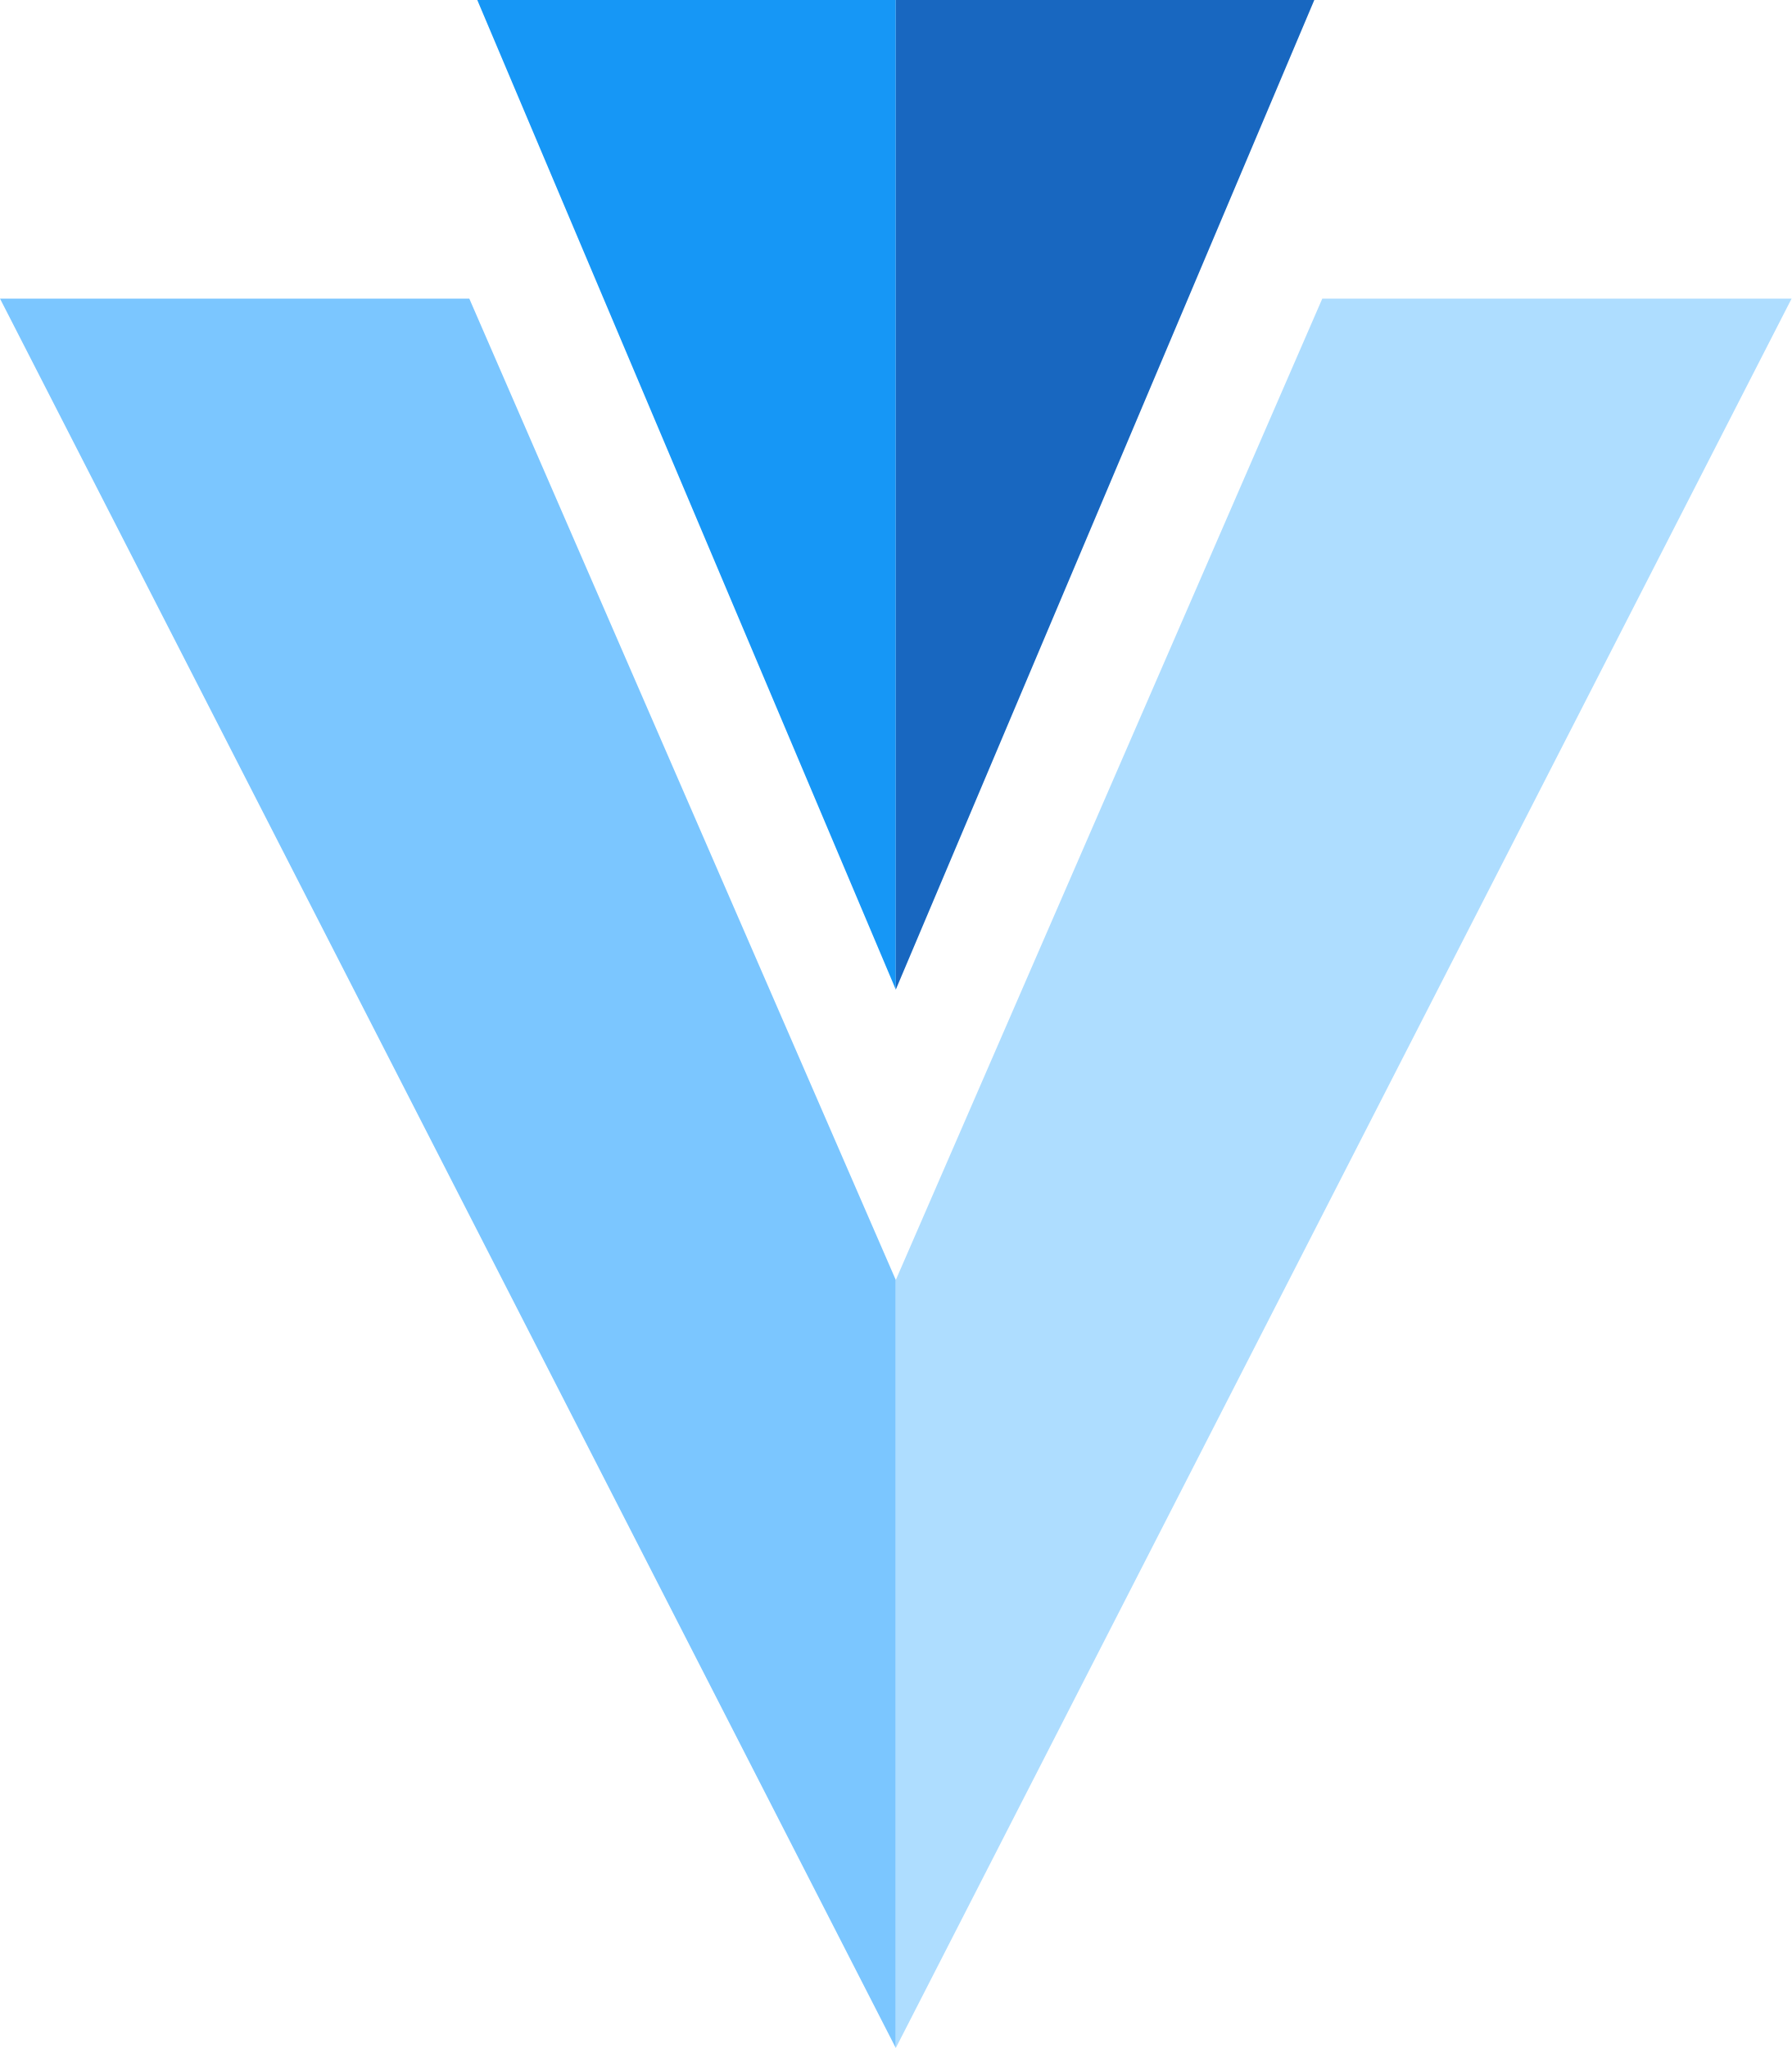
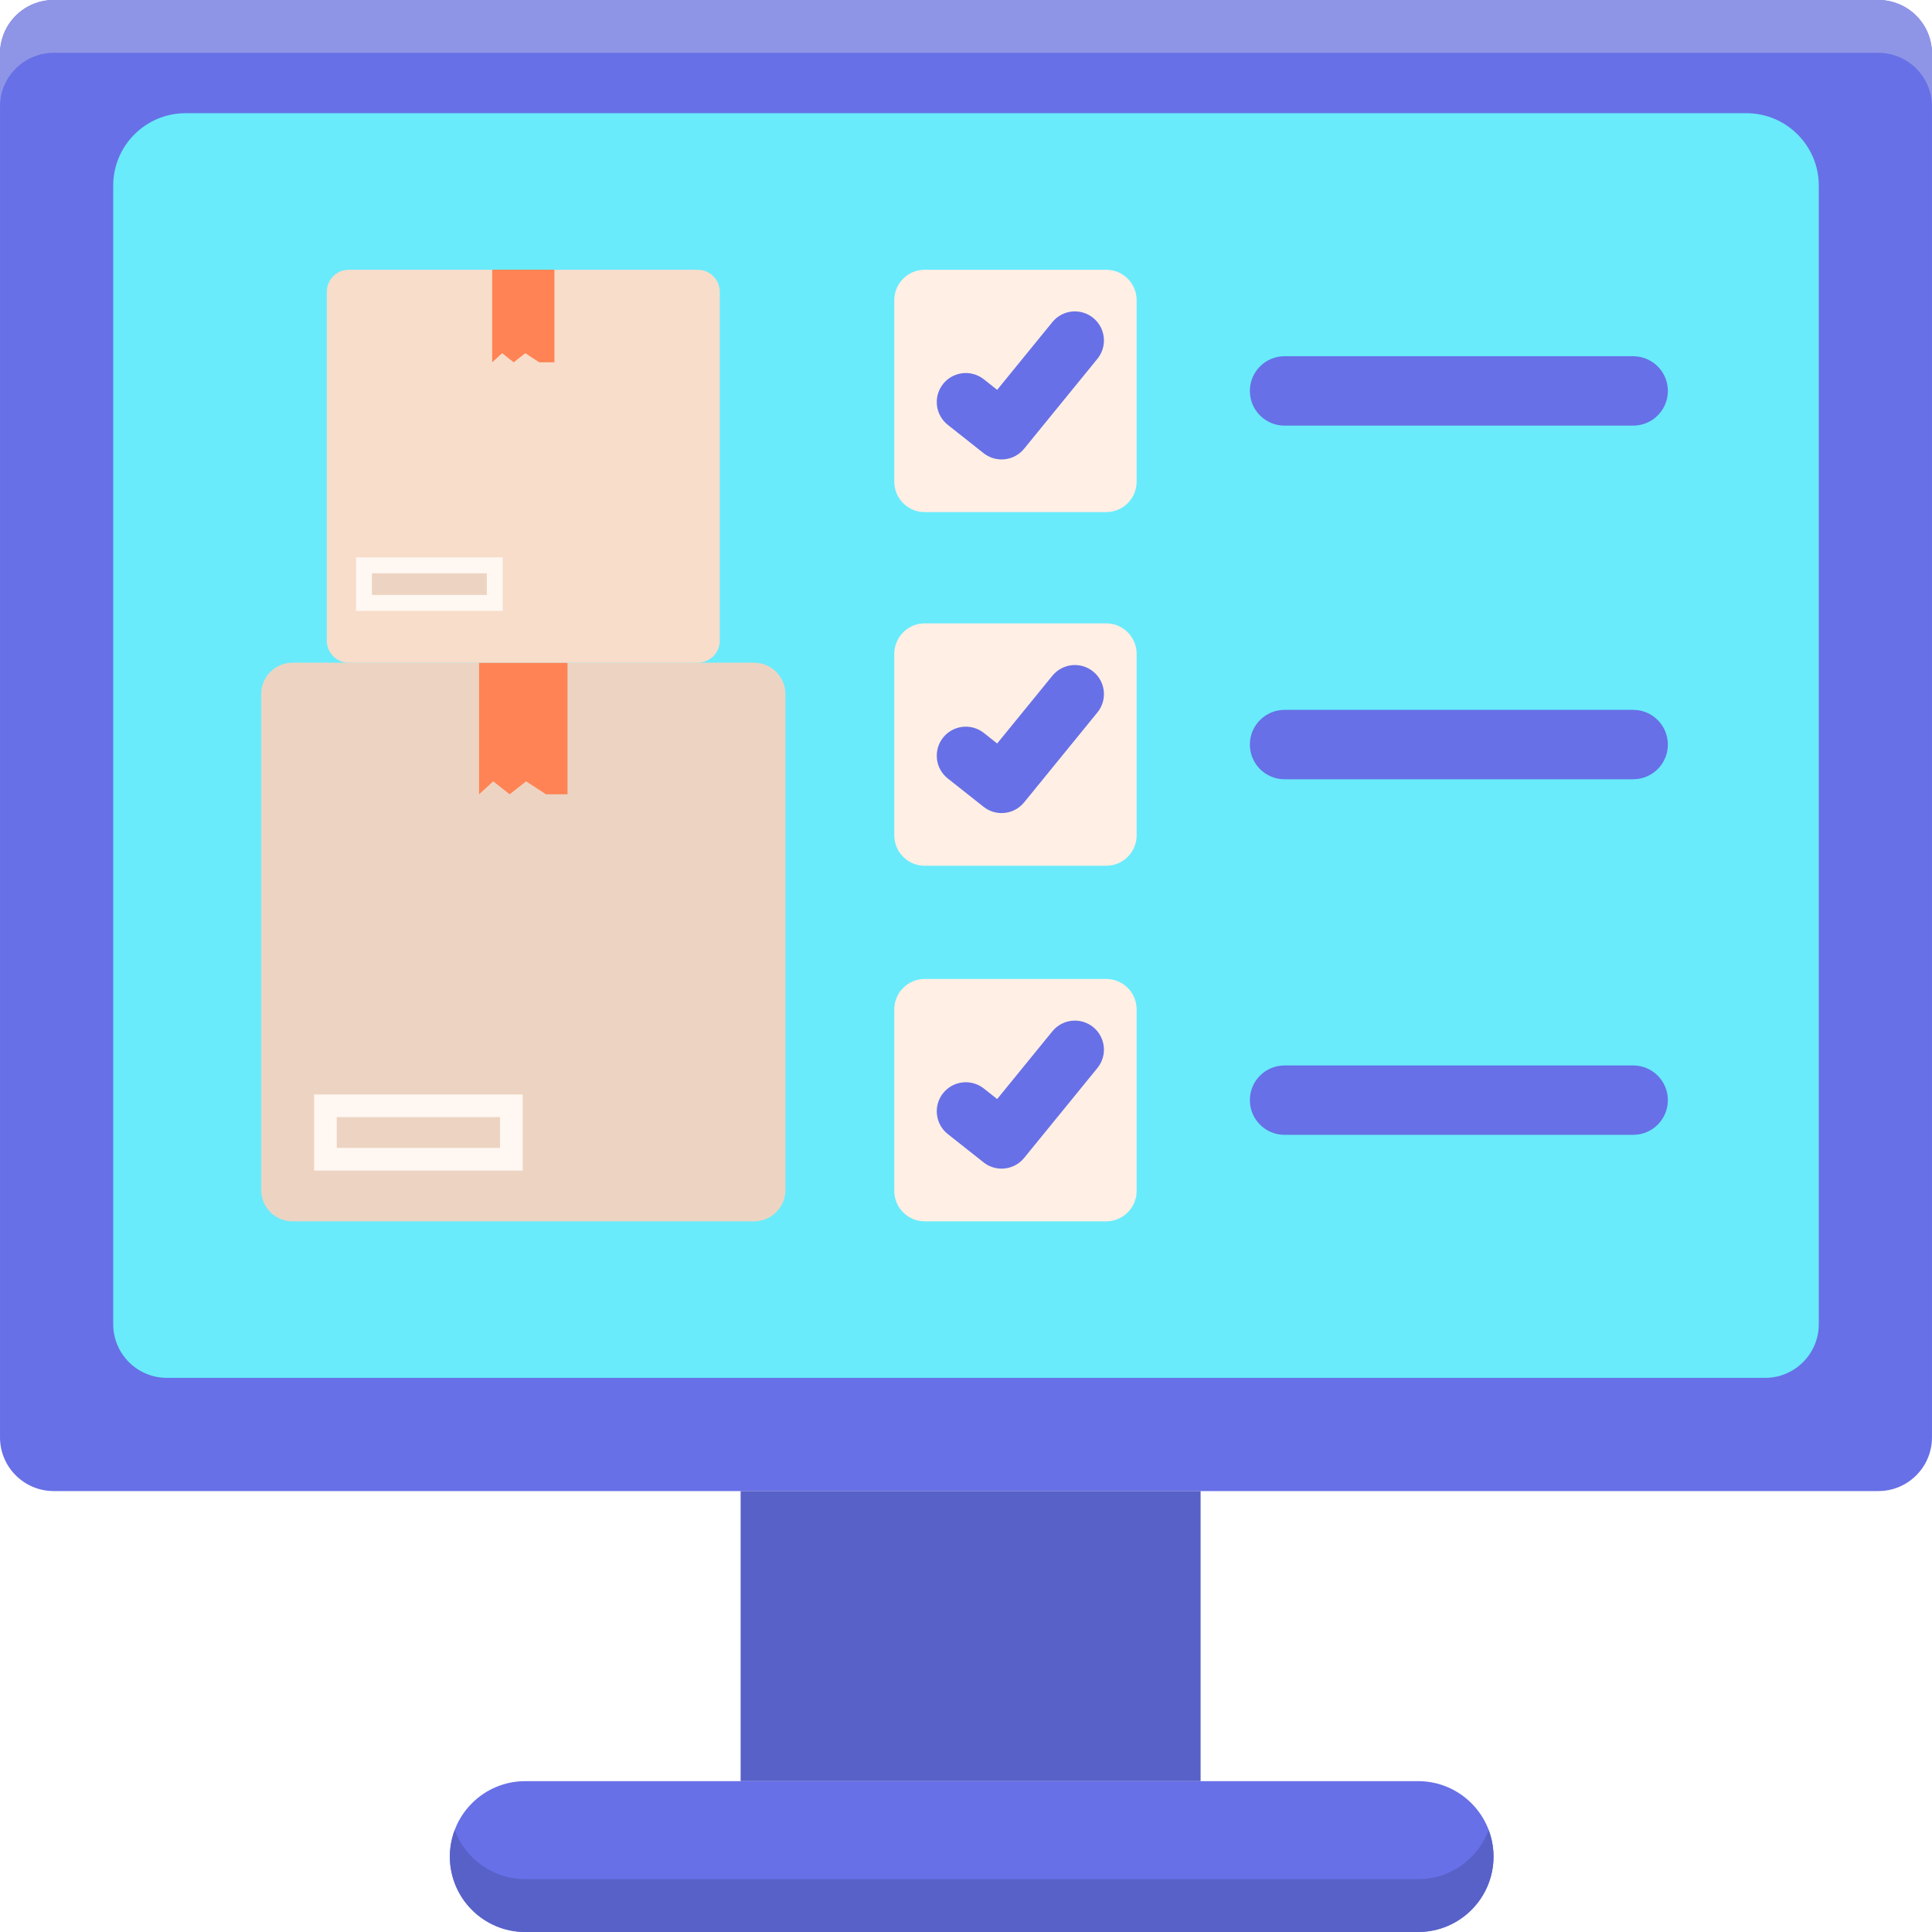
- <svg xmlns="http://www.w3.org/2000/svg" id="Layer_1" data-name="Layer 1" viewBox="0 0 87.5 100">
-   <defs>
-     <style>.cls-1{fill:#1697f6;}.cls-2{fill:#7bc6ff;}.cls-3{fill:#1867c0;}.cls-4{fill:#aeddff;}</style>
-   </defs>
-   <polyline class="cls-1" points="43.75 0 23.31 0 43.75 48.32" />
-   <polygon class="cls-2" points="43.75 62.5 43.75 100 0 14.58 22.92 14.58 43.75 62.5" />
-   <polyline class="cls-3" points="43.75 0 64.19 0 43.75 48.32" />
-   <polygon class="cls-4" points="64.58 14.58 87.5 14.58 43.75 100 43.75 62.5 64.58 14.58" />
+ <svg xmlns="http://www.w3.org/2000/svg" height="512pt" viewBox="0 0 512 512" width="512pt">
+   <path d="m497.77 395.148h-483.539c-7.859 0-14.23-6.371-14.23-14.234v-366.684c0-7.859 6.371-14.23 14.23-14.23h483.535c7.859 0 14.23 6.371 14.23 14.23v366.684c.004 7.863-6.367 14.234-14.227 14.234zm0 0" fill="#6770e6" />
+   <path d="m497.77 0h-483.539c-7.859 0-14.23 6.371-14.23 14.23v14c0-7.859 6.371-14.23 14.23-14.23h483.539c7.859 0 14.23 6.371 14.23 14.23v-14c0-7.859-6.371-14.23-14.23-14.23zm0 0" fill="#8f95e6" />
+   <path d="m30 350.914v-301.723c0-10.598 8.594-19.191 19.191-19.191h413.617c10.598 0 19.191 8.594 19.191 19.191v301.723c0 7.863-6.371 14.234-14.23 14.234h-423.539c-7.859 0-14.23-6.371-14.23-14.234zm0 0" fill="#69ebfc" />
+   <path d="m196.277 395.148h121.895v76.871h-121.895zm0 0" fill="#5861c7" />
+   <path d="m375.809 512h-236.602c-11.039 0-19.988-8.949-19.988-19.988 0-11.043 8.949-19.992 19.988-19.992h236.602c11.043 0 19.992 8.949 19.992 19.992 0 11.039-8.949 19.988-19.992 19.988zm0 0" fill="#6770e6" />
+   <path d="m375.809 498h-236.602c-8.574 0-15.863-5.406-18.703-12.988-.82 2.18-1.289 4.531-1.289 7 0 11.039 8.949 19.988 19.992 19.988h236.602c11.039 0 19.988-8.949 19.988-19.988 0-2.469-.469-4.82-1.285-7-2.836 7.582-10.129 12.988-18.703 12.988zm0 0" fill="#5861c7" />
+   <path d="m199.832 323.664h-122.309c-4.59 0-8.312-3.719-8.312-8.312v-131.41c0-4.59 3.723-8.312 8.312-8.312h122.309c4.594 0 8.312 3.723 8.312 8.312v131.41c0 4.594-3.719 8.312-8.312 8.312zm0 0" fill="#edd4c2" />
+   <path d="m150.395 210.492h-5.699l-5.266-3.43-4.363 3.43-4.359-3.43-3.746 3.43v-34.863h23.434zm0 0" fill="#ff8354" />
+   <path d="m83.246 290.051h55.273v20.148h-55.273zm0 0" fill="#fff7f2" />
+   <path d="m132.523 296.047v8.156h-43.281v-8.156zm0 0" fill="#edd4c2" />
+   <path d="m184.902 175.629h-92.449c-3.23 0-5.848-2.617-5.848-5.848v-92.449c0-3.23 2.617-5.848 5.848-5.848h92.449c3.23 0 5.848 2.617 5.848 5.848v92.449c.004 3.23-2.617 5.848-5.848 5.848zm0 0" fill="#f7ddca" />
+   <path d="m146.922 96.012h-4.012l-3.703-2.414-3.07 2.414-3.066-2.414-2.633 2.414v-24.531h16.484zm0 0" fill="#ff8354" />
+   <path d="m94.344 147.711h38.887v14.176h-38.887zm0 0" fill="#fff7f2" />
+   <path d="m129.012 151.93v5.738h-30.449v-5.738zm0 0" fill="#edd4c2" />
+   <path d="m293.156 135.715h-48.098c-4.453 0-8.066-3.609-8.066-8.066v-48.098c0-4.453 3.613-8.066 8.066-8.066h48.098c4.457 0 8.066 3.613 8.066 8.066v48.098c0 4.453-3.609 8.066-8.066 8.066zm0 0" fill="#ffefe4" />
+   <path d="m265.434 121.754c-1.672 0-3.359-.543-4.77-1.66l-9.488-7.504c-3.332-2.637-3.898-7.477-1.266-10.812 2.637-3.332 7.48-3.898 10.812-1.262l3.539 2.797 14.629-17.953c2.684-3.297 7.535-3.789 10.828-1.105 3.297 2.688 3.793 7.535 1.105 10.832l-19.418 23.828c-1.52 1.871-3.734 2.84-5.973 2.84zm0 0" fill="#6770e6" />
+   <path d="m432.801 112.797h-92.375c-5.082 0-9.199-4.117-9.199-9.195 0-5.082 4.117-9.199 9.199-9.199h92.375c5.082 0 9.199 4.117 9.199 9.199 0 5.078-4.117 9.195-9.199 9.195zm0 0" fill="#6770e6" />
+   <path d="m293.156 229.434h-48.098c-4.453 0-8.066-3.613-8.066-8.066v-48.098c0-4.457 3.613-8.07 8.066-8.07h48.098c4.457 0 8.066 3.613 8.066 8.07v48.094c0 4.457-3.609 8.07-8.066 8.07zm0 0" fill="#ffefe4" />
+   <path d="m265.434 215.473c-1.672 0-3.359-.543-4.77-1.66l-9.488-7.504c-3.332-2.637-3.898-7.48-1.266-10.812 2.637-3.336 7.48-3.898 10.812-1.266l3.539 2.801 14.629-17.953c2.684-3.297 7.535-3.789 10.828-1.105 3.297 2.684 3.793 7.535 1.105 10.828l-19.418 23.832c-1.52 1.871-3.734 2.84-5.973 2.84zm0 0" fill="#6770e6" />
+   <path d="m432.801 206.516h-92.375c-5.082 0-9.199-4.117-9.199-9.199 0-5.078 4.117-9.195 9.199-9.195h92.375c5.082 0 9.199 4.117 9.199 9.195s-4.117 9.199-9.199 9.199zm0 0" fill="#6770e6" />
+   <path d="m293.156 323.664h-48.098c-4.453 0-8.066-3.609-8.066-8.066v-48.094c0-4.457 3.613-8.07 8.066-8.07h48.098c4.457 0 8.066 3.613 8.066 8.07v48.094c0 4.457-3.609 8.066-8.066 8.066zm0 0" fill="#ffefe4" />
+   <g fill="#6770e6">
+     <path d="m265.434 309.703c-1.672 0-3.359-.543-4.77-1.66l-9.488-7.504c-3.332-2.637-3.898-7.477-1.266-10.812 2.637-3.332 7.48-3.898 10.812-1.262l3.539 2.797 14.629-17.953c2.684-3.293 7.535-3.789 10.828-1.105 3.297 2.688 3.793 7.535 1.105 10.832l-19.418 23.832c-1.52 1.867-3.734 2.836-5.973 2.836zm0 0" />
+     <path d="m432.801 300.746h-92.375c-5.082 0-9.199-4.117-9.199-9.195 0-5.082 4.117-9.199 9.199-9.199h92.375c5.082 0 9.199 4.117 9.199 9.199 0 5.078-4.117 9.195-9.199 9.195zm0 0" />
+   </g>
</svg>
